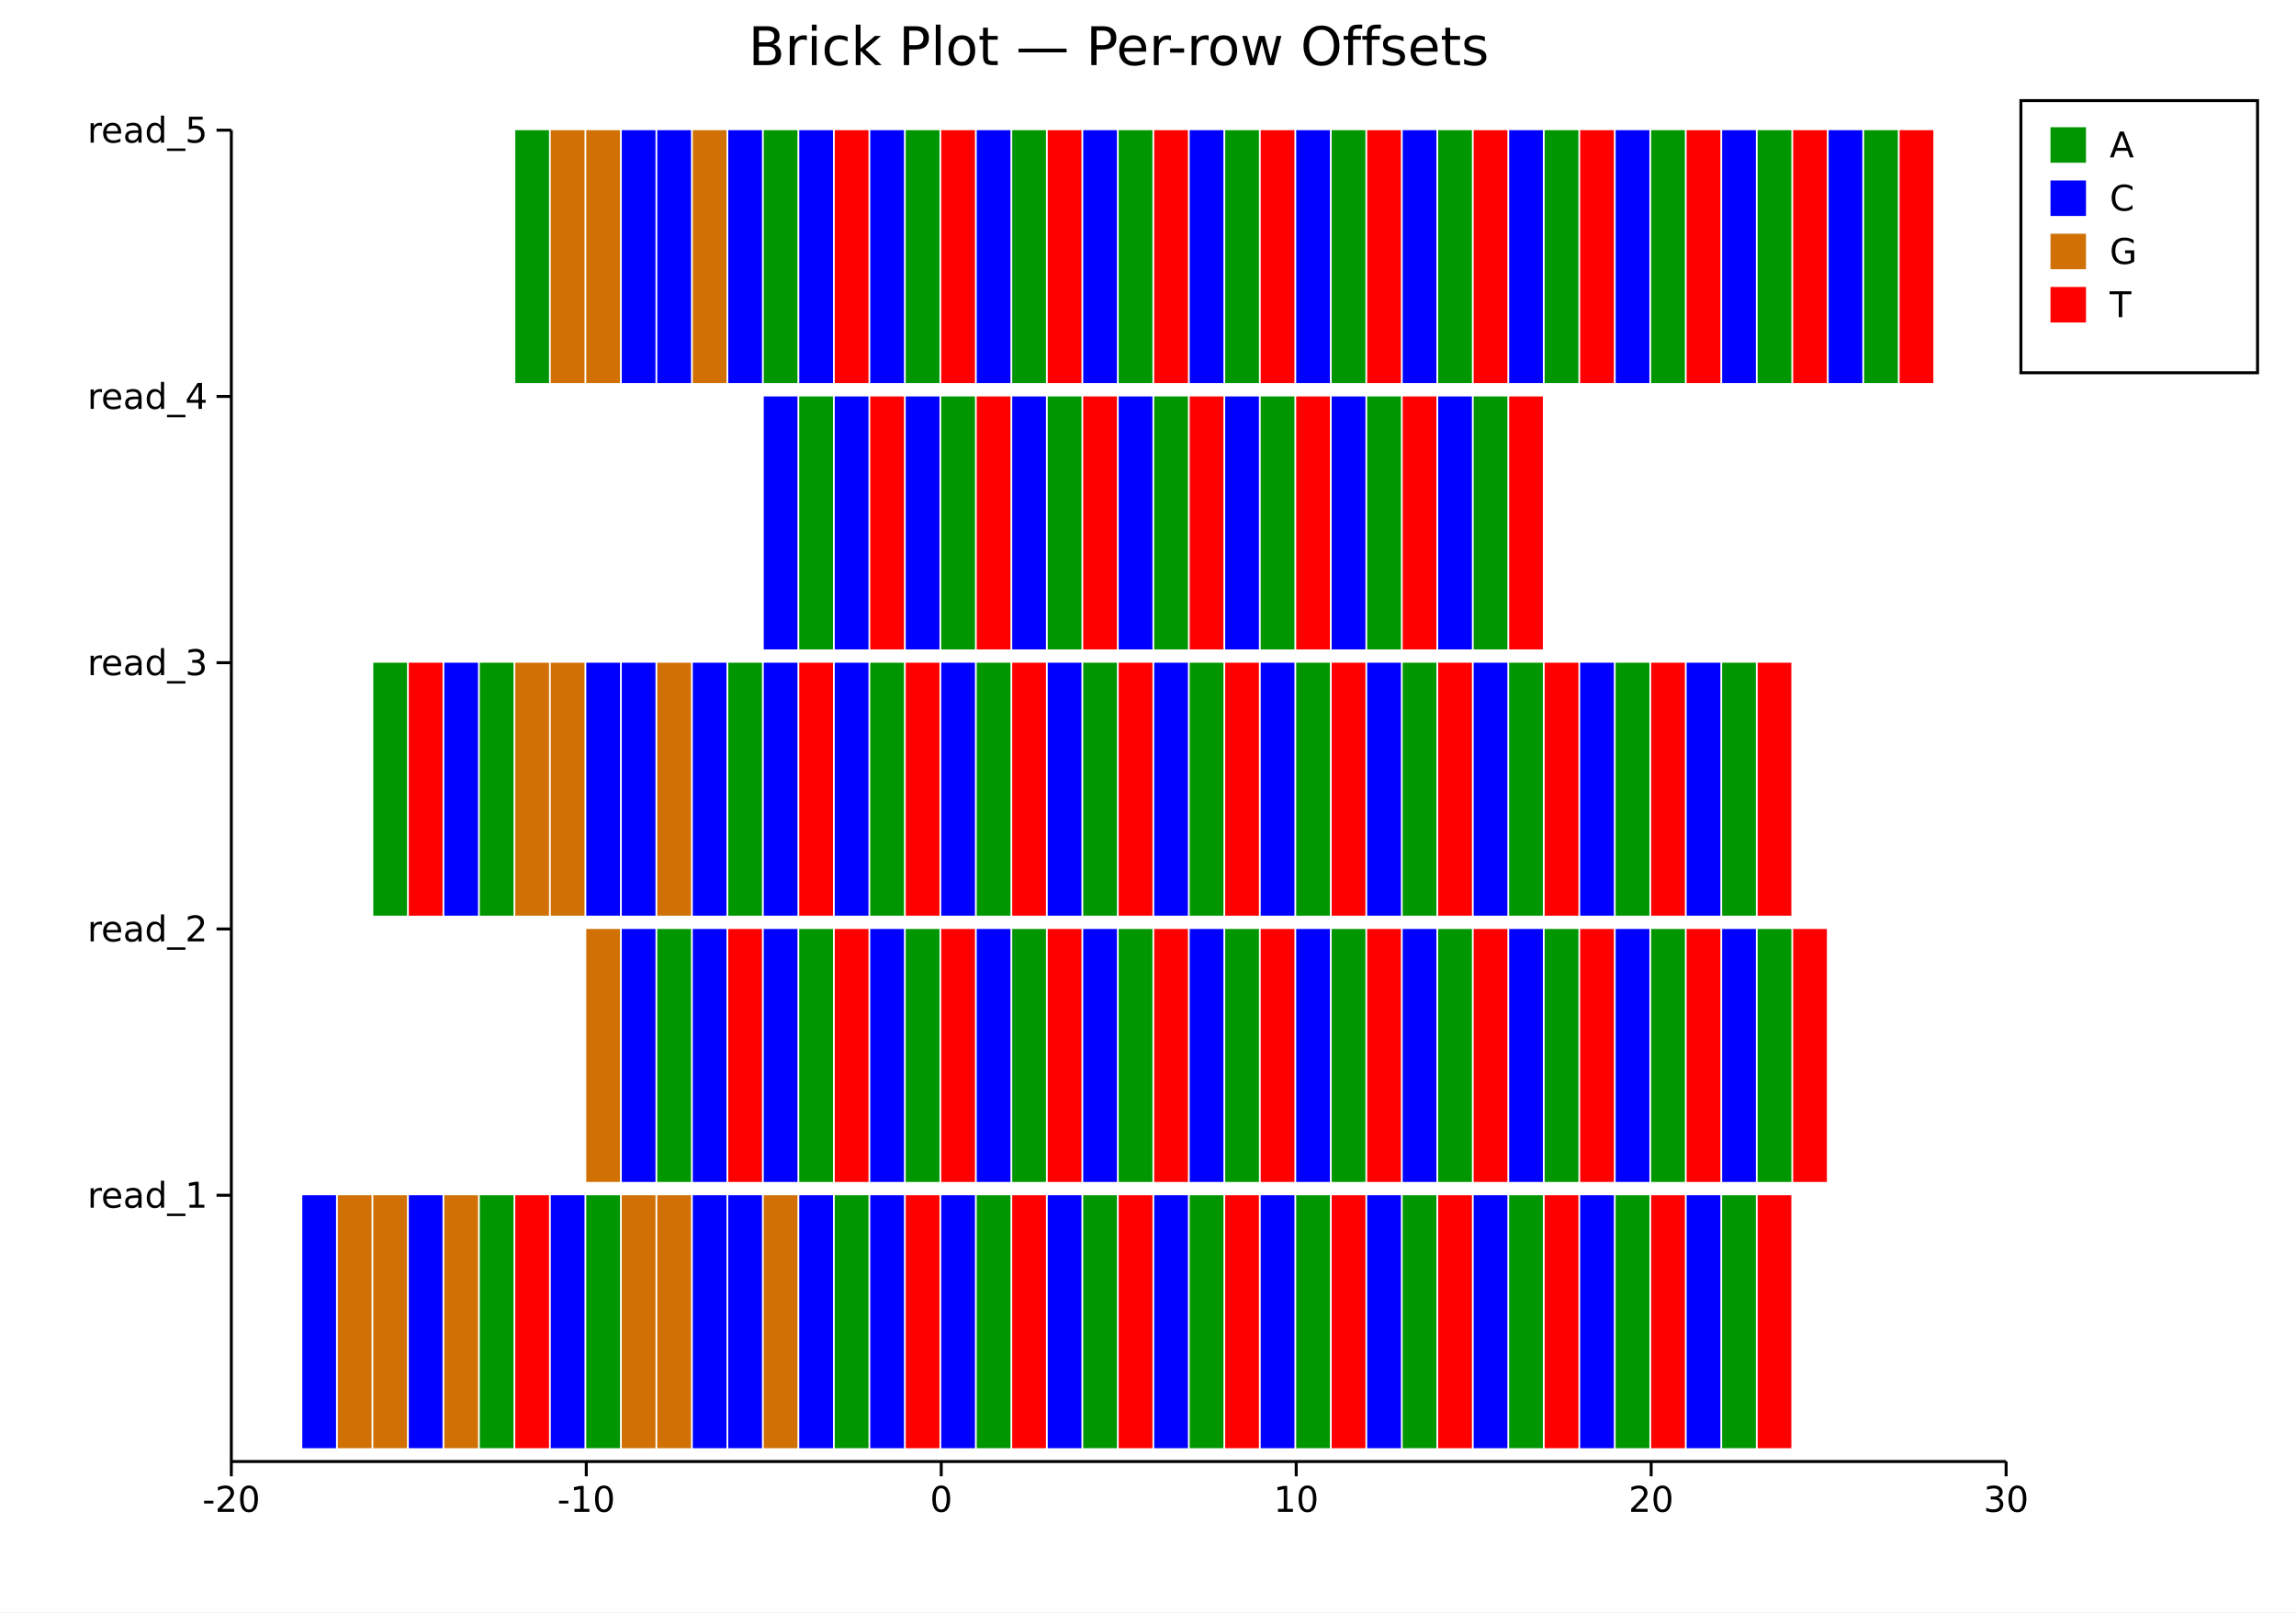
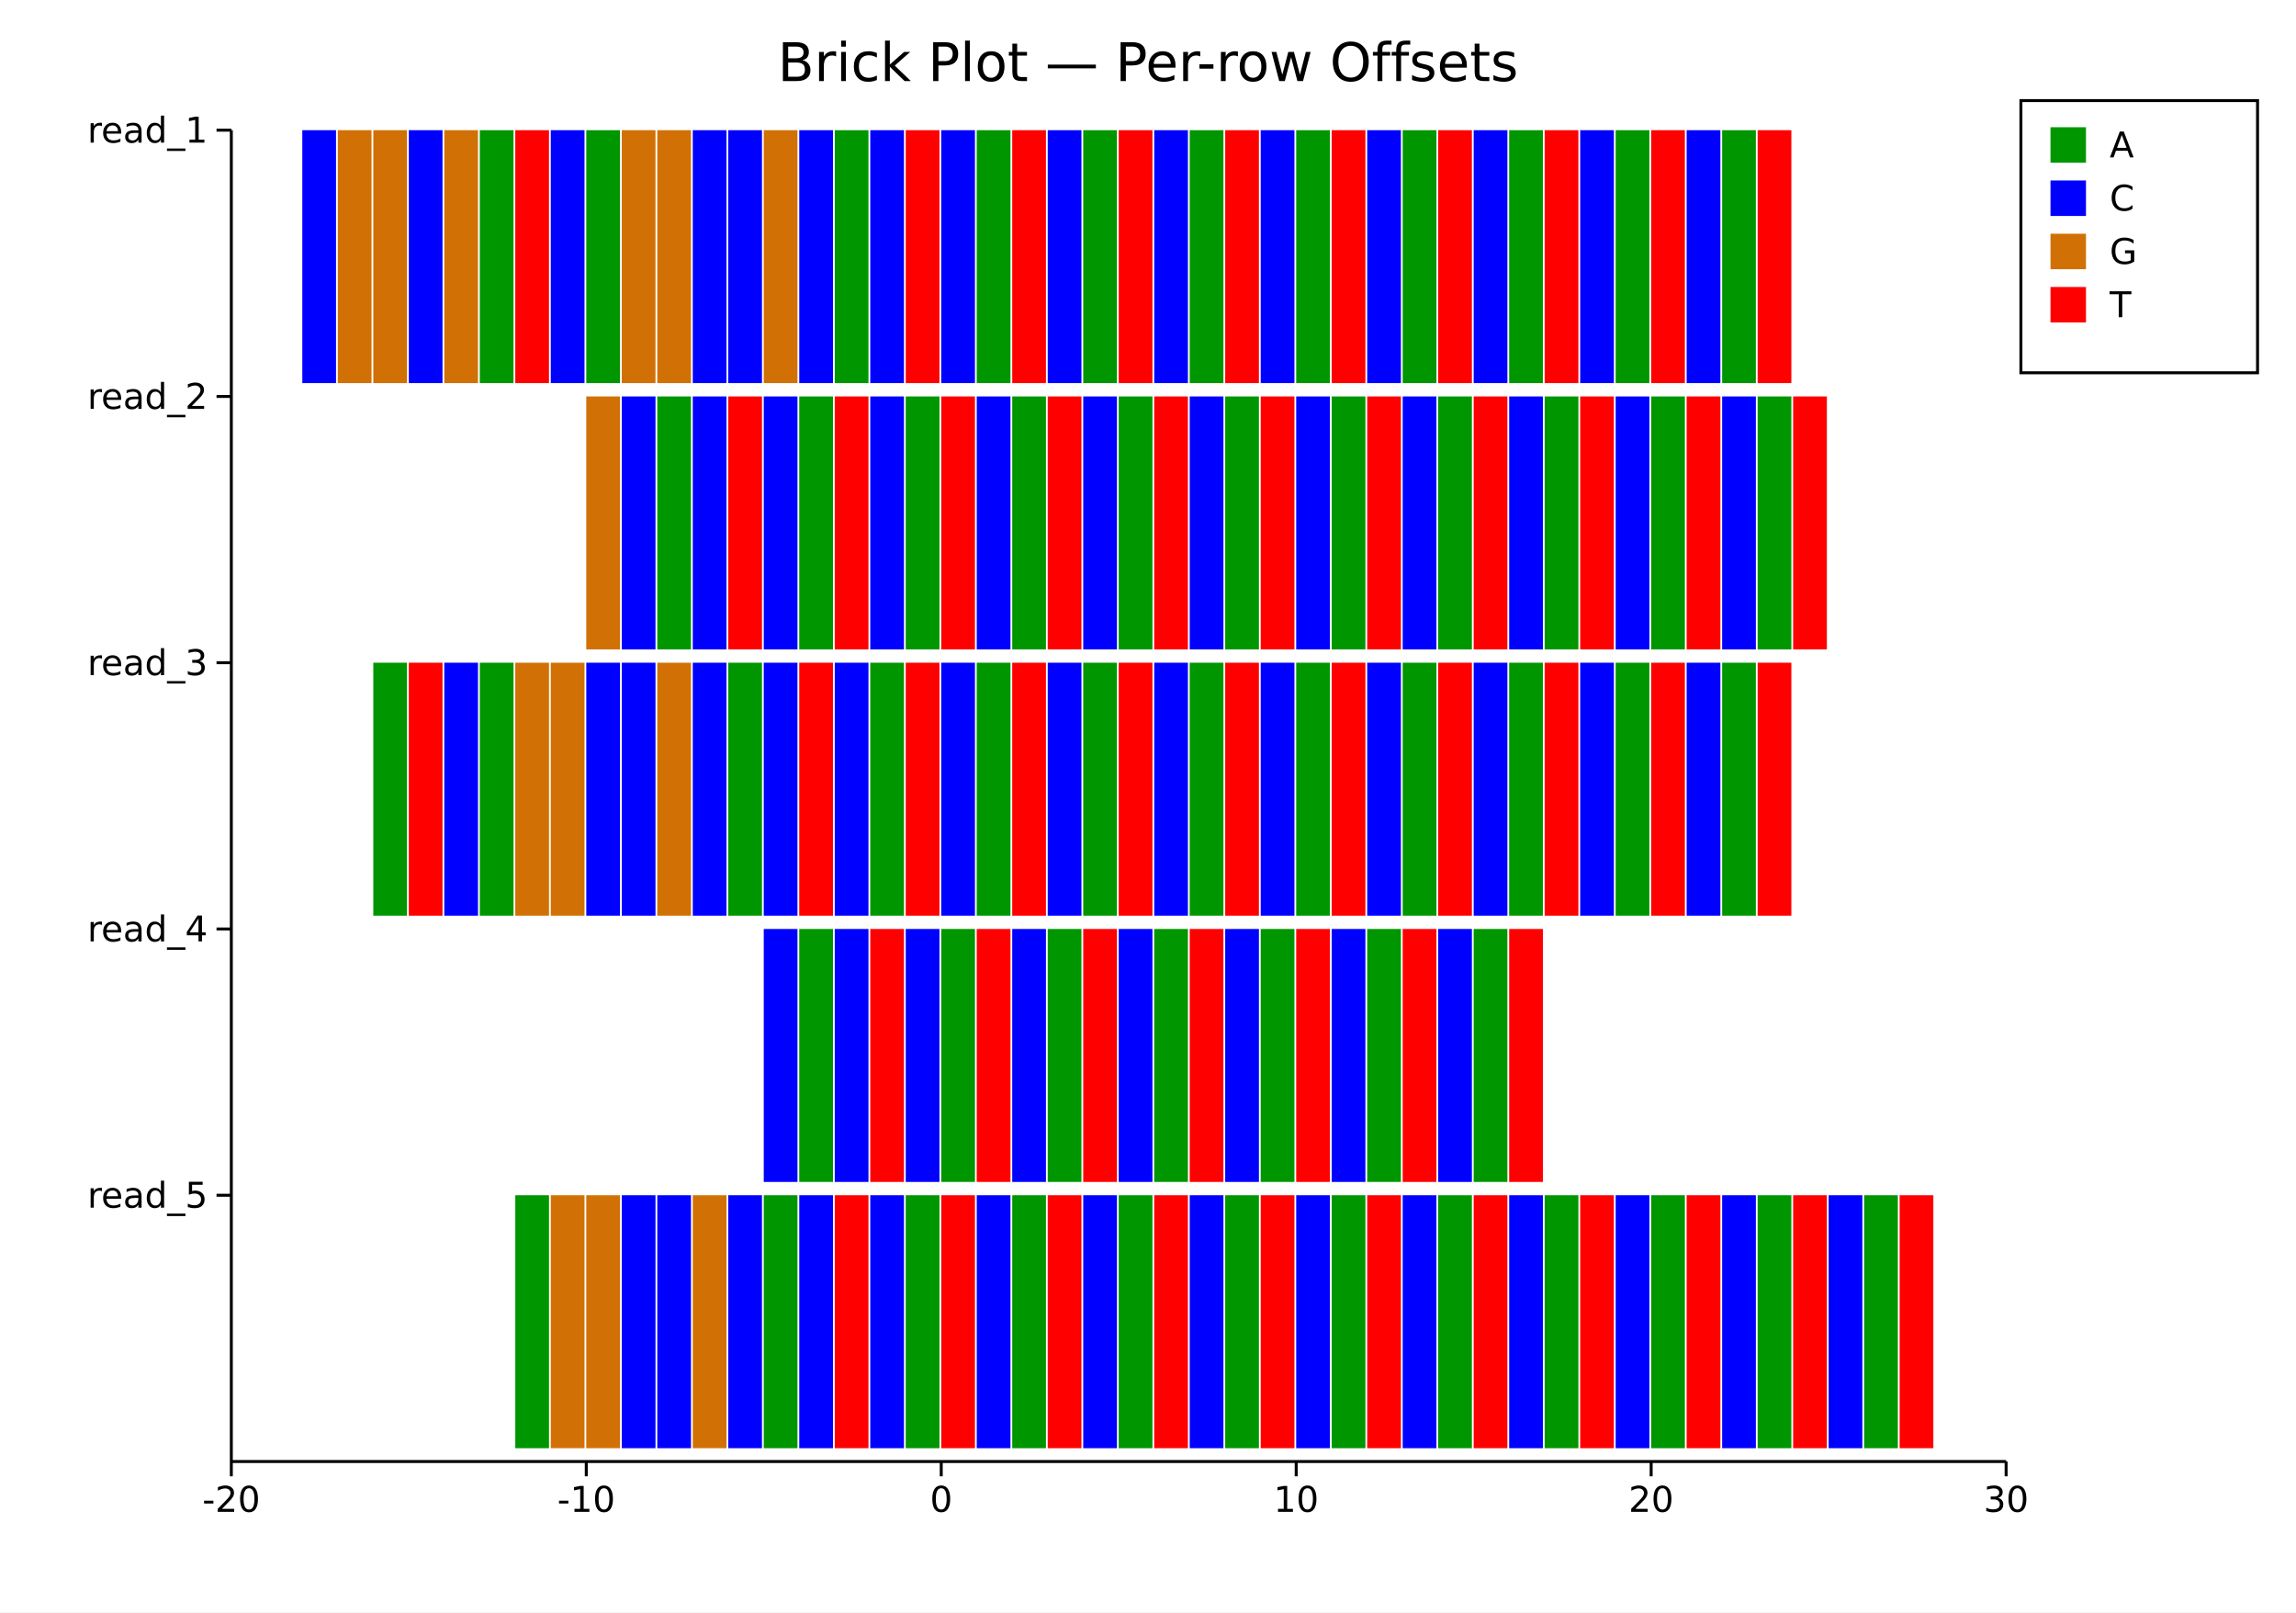
<svg xmlns="http://www.w3.org/2000/svg" width="776.2" height="545" font-family="DejaVu Sans, Liberation Sans, Arial, sans-serif" fill="black">
  <rect width="100%" height="100%" fill="white" />
  <defs>
    <clipPath id="kuva-clip-1">
      <rect x="78.2" y="44" width="600" height="450" />
    </clipPath>
  </defs>
  <line x1="78.2" y1="494" x2="678.2" y2="494" stroke="#000000" stroke-width="1" />
  <line x1="78.2" y1="44" x2="78.2" y2="494" stroke="#000000" stroke-width="1" />
-   <text x="70.2" y="408.2" font-size="12" text-anchor="end">read_1</text>
+   <text x="70.2" y="408.2" font-size="12" text-anchor="end">read_5</text>
  <line x1="73.2" y1="404" x2="78.2" y2="404" stroke="#000000" stroke-width="1" />
-   <text x="70.2" y="318.2" font-size="12" text-anchor="end">read_2</text>
+   <text x="70.2" y="318.2" font-size="12" text-anchor="end">read_4</text>
  <line x1="73.2" y1="314" x2="78.2" y2="314" stroke="#000000" stroke-width="1" />
  <text x="70.2" y="228.2" font-size="12" text-anchor="end">read_3</text>
  <line x1="73.2" y1="224" x2="78.2" y2="224" stroke="#000000" stroke-width="1" />
-   <text x="70.2" y="138.2" font-size="12" text-anchor="end">read_4</text>
+   <text x="70.2" y="138.2" font-size="12" text-anchor="end">read_2</text>
  <line x1="73.2" y1="134" x2="78.2" y2="134" stroke="#000000" stroke-width="1" />
-   <text x="70.2" y="48.2" font-size="12" text-anchor="end">read_5</text>
+   <text x="70.2" y="48.2" font-size="12" text-anchor="end">read_1</text>
  <line x1="73.2" y1="44" x2="78.2" y2="44" stroke="#000000" stroke-width="1" />
  <line x1="78.2" y1="494" x2="78.2" y2="499" stroke="#000000" stroke-width="1" />
  <text x="78.2" y="511" font-size="12" text-anchor="middle">-20</text>
  <line x1="198.2" y1="494" x2="198.2" y2="499" stroke="#000000" stroke-width="1" />
  <text x="198.2" y="511" font-size="12" text-anchor="middle">-10</text>
  <line x1="318.2" y1="494" x2="318.2" y2="499" stroke="#000000" stroke-width="1" />
  <text x="318.2" y="511" font-size="12" text-anchor="middle">0</text>
  <line x1="438.2" y1="494" x2="438.2" y2="499" stroke="#000000" stroke-width="1" />
  <text x="438.2" y="511" font-size="12" text-anchor="middle">10</text>
  <line x1="558.2" y1="494" x2="558.2" y2="499" stroke="#000000" stroke-width="1" />
  <text x="558.2" y="511" font-size="12" text-anchor="middle">20</text>
  <line x1="678.2" y1="494" x2="678.2" y2="499" stroke="#000000" stroke-width="1" />
  <text x="678.2" y="511" font-size="12" text-anchor="middle">30</text>
-   <text x="378.2" y="22" font-size="18" text-anchor="middle">Brick Plot — Per-row Offsets</text>
+   <text x="388.1" y="27.4" font-size="18" text-anchor="middle">Brick Plot — Per-row Offsets</text>
  <g clip-path="url(#kuva-clip-1)">
-     <rect x="102.2" y="404" width="11.4" height="85.5" fill="#0000ff" />
-     <rect x="114.2" y="404" width="11.4" height="85.5" fill="#d17105" />
-     <rect x="126.2" y="404" width="11.4" height="85.5" fill="#d17105" />
-     <rect x="138.2" y="404" width="11.4" height="85.5" fill="#0000ff" />
-     <rect x="150.2" y="404" width="11.4" height="85.5" fill="#d17105" />
-     <rect x="162.2" y="404" width="11.4" height="85.5" fill="#009600" />
-     <rect x="174.2" y="404" width="11.4" height="85.5" fill="#ff0000" />
-     <rect x="186.2" y="404" width="11.4" height="85.5" fill="#0000ff" />
-     <rect x="198.2" y="404" width="11.4" height="85.5" fill="#009600" />
-     <rect x="210.2" y="404" width="11.4" height="85.5" fill="#d17105" />
-     <rect x="222.2" y="404" width="11.4" height="85.5" fill="#d17105" />
-     <rect x="234.2" y="404" width="11.4" height="85.5" fill="#0000ff" />
-     <rect x="246.2" y="404" width="11.4" height="85.5" fill="#0000ff" />
-     <rect x="258.2" y="404" width="11.4" height="85.5" fill="#d17105" />
-     <rect x="270.2" y="404" width="11.4" height="85.5" fill="#0000ff" />
-     <rect x="282.2" y="404" width="11.4" height="85.5" fill="#009600" />
-     <rect x="294.2" y="404" width="11.4" height="85.5" fill="#0000ff" />
-     <rect x="306.2" y="404" width="11.4" height="85.5" fill="#ff0000" />
-     <rect x="318.2" y="404" width="11.4" height="85.5" fill="#0000ff" />
-     <rect x="330.2" y="404" width="11.4" height="85.5" fill="#009600" />
-     <rect x="342.2" y="404" width="11.4" height="85.5" fill="#ff0000" />
-     <rect x="354.2" y="404" width="11.4" height="85.5" fill="#0000ff" />
-     <rect x="366.2" y="404" width="11.4" height="85.5" fill="#009600" />
-     <rect x="378.2" y="404" width="11.4" height="85.5" fill="#ff0000" />
-     <rect x="390.2" y="404" width="11.4" height="85.5" fill="#0000ff" />
-     <rect x="402.2" y="404" width="11.4" height="85.5" fill="#009600" />
-     <rect x="414.2" y="404" width="11.4" height="85.5" fill="#ff0000" />
-     <rect x="426.2" y="404" width="11.4" height="85.5" fill="#0000ff" />
-     <rect x="438.2" y="404" width="11.4" height="85.5" fill="#009600" />
-     <rect x="450.2" y="404" width="11.4" height="85.5" fill="#ff0000" />
-     <rect x="462.2" y="404" width="11.4" height="85.5" fill="#0000ff" />
-     <rect x="474.2" y="404" width="11.4" height="85.5" fill="#009600" />
-     <rect x="486.2" y="404" width="11.4" height="85.5" fill="#ff0000" />
-     <rect x="498.2" y="404" width="11.4" height="85.5" fill="#0000ff" />
-     <rect x="510.2" y="404" width="11.4" height="85.5" fill="#009600" />
-     <rect x="522.2" y="404" width="11.4" height="85.5" fill="#ff0000" />
-     <rect x="534.2" y="404" width="11.4" height="85.5" fill="#0000ff" />
-     <rect x="546.2" y="404" width="11.4" height="85.5" fill="#009600" />
-     <rect x="558.2" y="404" width="11.4" height="85.5" fill="#ff0000" />
-     <rect x="570.2" y="404" width="11.4" height="85.5" fill="#0000ff" />
-     <rect x="582.2" y="404" width="11.4" height="85.5" fill="#009600" />
-     <rect x="594.2" y="404" width="11.4" height="85.5" fill="#ff0000" />
-     <rect x="198.2" y="314" width="11.4" height="85.5" fill="#d17105" />
-     <rect x="210.2" y="314" width="11.4" height="85.5" fill="#0000ff" />
-     <rect x="222.2" y="314" width="11.4" height="85.5" fill="#009600" />
-     <rect x="234.2" y="314" width="11.4" height="85.5" fill="#0000ff" />
-     <rect x="246.2" y="314" width="11.4" height="85.5" fill="#ff0000" />
-     <rect x="258.2" y="314" width="11.4" height="85.5" fill="#0000ff" />
-     <rect x="270.2" y="314" width="11.4" height="85.5" fill="#009600" />
-     <rect x="282.2" y="314" width="11.4" height="85.5" fill="#ff0000" />
-     <rect x="294.2" y="314" width="11.4" height="85.5" fill="#0000ff" />
-     <rect x="306.2" y="314" width="11.4" height="85.5" fill="#009600" />
-     <rect x="318.2" y="314" width="11.4" height="85.5" fill="#ff0000" />
-     <rect x="330.2" y="314" width="11.4" height="85.5" fill="#0000ff" />
-     <rect x="342.2" y="314" width="11.4" height="85.5" fill="#009600" />
-     <rect x="354.2" y="314" width="11.4" height="85.5" fill="#ff0000" />
-     <rect x="366.2" y="314" width="11.4" height="85.5" fill="#0000ff" />
-     <rect x="378.2" y="314" width="11.4" height="85.5" fill="#009600" />
-     <rect x="390.2" y="314" width="11.4" height="85.5" fill="#ff0000" />
-     <rect x="402.2" y="314" width="11.4" height="85.5" fill="#0000ff" />
-     <rect x="414.2" y="314" width="11.4" height="85.5" fill="#009600" />
-     <rect x="426.2" y="314" width="11.4" height="85.5" fill="#ff0000" />
-     <rect x="438.2" y="314" width="11.4" height="85.5" fill="#0000ff" />
-     <rect x="450.2" y="314" width="11.4" height="85.5" fill="#009600" />
-     <rect x="462.2" y="314" width="11.4" height="85.5" fill="#ff0000" />
-     <rect x="474.2" y="314" width="11.4" height="85.5" fill="#0000ff" />
-     <rect x="486.2" y="314" width="11.4" height="85.5" fill="#009600" />
-     <rect x="498.2" y="314" width="11.4" height="85.5" fill="#ff0000" />
-     <rect x="510.2" y="314" width="11.4" height="85.5" fill="#0000ff" />
-     <rect x="522.2" y="314" width="11.4" height="85.5" fill="#009600" />
-     <rect x="534.2" y="314" width="11.4" height="85.5" fill="#ff0000" />
-     <rect x="546.2" y="314" width="11.4" height="85.5" fill="#0000ff" />
-     <rect x="558.2" y="314" width="11.4" height="85.5" fill="#009600" />
-     <rect x="570.2" y="314" width="11.4" height="85.5" fill="#ff0000" />
-     <rect x="582.2" y="314" width="11.4" height="85.5" fill="#0000ff" />
-     <rect x="594.2" y="314" width="11.4" height="85.5" fill="#009600" />
-     <rect x="606.2" y="314" width="11.4" height="85.5" fill="#ff0000" />
+     <rect x="102.2" y="44" width="11.4" height="85.5" fill="#0000ff" />
+     <rect x="114.2" y="44" width="11.4" height="85.5" fill="#d17105" />
+     <rect x="126.2" y="44" width="11.4" height="85.5" fill="#d17105" />
+     <rect x="138.2" y="44" width="11.4" height="85.5" fill="#0000ff" />
+     <rect x="150.2" y="44" width="11.4" height="85.5" fill="#d17105" />
+     <rect x="162.2" y="44" width="11.4" height="85.5" fill="#009600" />
+     <rect x="174.2" y="44" width="11.4" height="85.5" fill="#ff0000" />
+     <rect x="186.2" y="44" width="11.4" height="85.5" fill="#0000ff" />
+     <rect x="198.2" y="44" width="11.4" height="85.5" fill="#009600" />
+     <rect x="210.2" y="44" width="11.4" height="85.5" fill="#d17105" />
+     <rect x="222.2" y="44" width="11.4" height="85.5" fill="#d17105" />
+     <rect x="234.2" y="44" width="11.4" height="85.5" fill="#0000ff" />
+     <rect x="246.2" y="44" width="11.4" height="85.5" fill="#0000ff" />
+     <rect x="258.2" y="44" width="11.4" height="85.5" fill="#d17105" />
+     <rect x="270.2" y="44" width="11.4" height="85.5" fill="#0000ff" />
+     <rect x="282.2" y="44" width="11.4" height="85.5" fill="#009600" />
+     <rect x="294.2" y="44" width="11.4" height="85.5" fill="#0000ff" />
+     <rect x="306.2" y="44" width="11.4" height="85.5" fill="#ff0000" />
+     <rect x="318.2" y="44" width="11.4" height="85.5" fill="#0000ff" />
+     <rect x="330.2" y="44" width="11.4" height="85.5" fill="#009600" />
+     <rect x="342.2" y="44" width="11.4" height="85.5" fill="#ff0000" />
+     <rect x="354.2" y="44" width="11.4" height="85.5" fill="#0000ff" />
+     <rect x="366.2" y="44" width="11.4" height="85.5" fill="#009600" />
+     <rect x="378.2" y="44" width="11.4" height="85.5" fill="#ff0000" />
+     <rect x="390.2" y="44" width="11.4" height="85.5" fill="#0000ff" />
+     <rect x="402.2" y="44" width="11.4" height="85.5" fill="#009600" />
+     <rect x="414.2" y="44" width="11.4" height="85.5" fill="#ff0000" />
+     <rect x="426.2" y="44" width="11.4" height="85.5" fill="#0000ff" />
+     <rect x="438.2" y="44" width="11.4" height="85.5" fill="#009600" />
+     <rect x="450.2" y="44" width="11.4" height="85.5" fill="#ff0000" />
+     <rect x="462.2" y="44" width="11.4" height="85.5" fill="#0000ff" />
+     <rect x="474.2" y="44" width="11.4" height="85.5" fill="#009600" />
+     <rect x="486.2" y="44" width="11.4" height="85.5" fill="#ff0000" />
+     <rect x="498.2" y="44" width="11.4" height="85.5" fill="#0000ff" />
+     <rect x="510.2" y="44" width="11.4" height="85.5" fill="#009600" />
+     <rect x="522.2" y="44" width="11.4" height="85.5" fill="#ff0000" />
+     <rect x="534.2" y="44" width="11.4" height="85.5" fill="#0000ff" />
+     <rect x="546.2" y="44" width="11.4" height="85.5" fill="#009600" />
+     <rect x="558.2" y="44" width="11.4" height="85.5" fill="#ff0000" />
+     <rect x="570.2" y="44" width="11.4" height="85.5" fill="#0000ff" />
+     <rect x="582.2" y="44" width="11.4" height="85.5" fill="#009600" />
+     <rect x="594.2" y="44" width="11.4" height="85.5" fill="#ff0000" />
+     <rect x="198.2" y="134" width="11.4" height="85.5" fill="#d17105" />
+     <rect x="210.2" y="134" width="11.4" height="85.5" fill="#0000ff" />
+     <rect x="222.2" y="134" width="11.4" height="85.5" fill="#009600" />
+     <rect x="234.2" y="134" width="11.4" height="85.5" fill="#0000ff" />
+     <rect x="246.2" y="134" width="11.4" height="85.5" fill="#ff0000" />
+     <rect x="258.2" y="134" width="11.4" height="85.5" fill="#0000ff" />
+     <rect x="270.2" y="134" width="11.4" height="85.5" fill="#009600" />
+     <rect x="282.2" y="134" width="11.4" height="85.5" fill="#ff0000" />
+     <rect x="294.2" y="134" width="11.4" height="85.5" fill="#0000ff" />
+     <rect x="306.2" y="134" width="11.4" height="85.5" fill="#009600" />
+     <rect x="318.2" y="134" width="11.4" height="85.5" fill="#ff0000" />
+     <rect x="330.2" y="134" width="11.4" height="85.5" fill="#0000ff" />
+     <rect x="342.2" y="134" width="11.4" height="85.5" fill="#009600" />
+     <rect x="354.2" y="134" width="11.4" height="85.5" fill="#ff0000" />
+     <rect x="366.2" y="134" width="11.4" height="85.5" fill="#0000ff" />
+     <rect x="378.2" y="134" width="11.4" height="85.5" fill="#009600" />
+     <rect x="390.2" y="134" width="11.4" height="85.5" fill="#ff0000" />
+     <rect x="402.2" y="134" width="11.4" height="85.5" fill="#0000ff" />
+     <rect x="414.2" y="134" width="11.4" height="85.5" fill="#009600" />
+     <rect x="426.2" y="134" width="11.4" height="85.5" fill="#ff0000" />
+     <rect x="438.2" y="134" width="11.4" height="85.5" fill="#0000ff" />
+     <rect x="450.2" y="134" width="11.4" height="85.5" fill="#009600" />
+     <rect x="462.2" y="134" width="11.4" height="85.5" fill="#ff0000" />
+     <rect x="474.2" y="134" width="11.4" height="85.5" fill="#0000ff" />
+     <rect x="486.2" y="134" width="11.4" height="85.5" fill="#009600" />
+     <rect x="498.2" y="134" width="11.4" height="85.5" fill="#ff0000" />
+     <rect x="510.2" y="134" width="11.4" height="85.5" fill="#0000ff" />
+     <rect x="522.2" y="134" width="11.4" height="85.5" fill="#009600" />
+     <rect x="534.2" y="134" width="11.4" height="85.5" fill="#ff0000" />
+     <rect x="546.2" y="134" width="11.4" height="85.5" fill="#0000ff" />
+     <rect x="558.2" y="134" width="11.4" height="85.5" fill="#009600" />
+     <rect x="570.2" y="134" width="11.4" height="85.5" fill="#ff0000" />
+     <rect x="582.2" y="134" width="11.4" height="85.5" fill="#0000ff" />
+     <rect x="594.2" y="134" width="11.4" height="85.5" fill="#009600" />
+     <rect x="606.2" y="134" width="11.4" height="85.5" fill="#ff0000" />
    <rect x="126.2" y="224" width="11.4" height="85.5" fill="#009600" />
    <rect x="138.2" y="224" width="11.4" height="85.5" fill="#ff0000" />
    <rect x="150.2" y="224" width="11.4" height="85.5" fill="#0000ff" />
    <rect x="162.2" y="224" width="11.4" height="85.5" fill="#009600" />
    <rect x="174.2" y="224" width="11.4" height="85.5" fill="#d17105" />
    <rect x="186.2" y="224" width="11.4" height="85.5" fill="#d17105" />
    <rect x="198.2" y="224" width="11.4" height="85.5" fill="#0000ff" />
    <rect x="210.2" y="224" width="11.4" height="85.5" fill="#0000ff" />
    <rect x="222.2" y="224" width="11.4" height="85.5" fill="#d17105" />
    <rect x="234.2" y="224" width="11.4" height="85.5" fill="#0000ff" />
    <rect x="246.2" y="224" width="11.4" height="85.5" fill="#009600" />
    <rect x="258.2" y="224" width="11.4" height="85.5" fill="#0000ff" />
    <rect x="270.2" y="224" width="11.4" height="85.5" fill="#ff0000" />
    <rect x="282.2" y="224" width="11.4" height="85.5" fill="#0000ff" />
    <rect x="294.2" y="224" width="11.4" height="85.5" fill="#009600" />
    <rect x="306.2" y="224" width="11.4" height="85.5" fill="#ff0000" />
    <rect x="318.2" y="224" width="11.4" height="85.5" fill="#0000ff" />
    <rect x="330.2" y="224" width="11.4" height="85.5" fill="#009600" />
    <rect x="342.2" y="224" width="11.4" height="85.5" fill="#ff0000" />
    <rect x="354.2" y="224" width="11.4" height="85.5" fill="#0000ff" />
    <rect x="366.2" y="224" width="11.4" height="85.5" fill="#009600" />
    <rect x="378.2" y="224" width="11.4" height="85.5" fill="#ff0000" />
    <rect x="390.2" y="224" width="11.4" height="85.5" fill="#0000ff" />
    <rect x="402.2" y="224" width="11.4" height="85.5" fill="#009600" />
    <rect x="414.2" y="224" width="11.4" height="85.5" fill="#ff0000" />
    <rect x="426.2" y="224" width="11.4" height="85.5" fill="#0000ff" />
    <rect x="438.2" y="224" width="11.4" height="85.5" fill="#009600" />
    <rect x="450.2" y="224" width="11.4" height="85.5" fill="#ff0000" />
    <rect x="462.2" y="224" width="11.4" height="85.5" fill="#0000ff" />
    <rect x="474.2" y="224" width="11.4" height="85.5" fill="#009600" />
    <rect x="486.2" y="224" width="11.4" height="85.5" fill="#ff0000" />
    <rect x="498.2" y="224" width="11.4" height="85.5" fill="#0000ff" />
    <rect x="510.2" y="224" width="11.4" height="85.5" fill="#009600" />
    <rect x="522.2" y="224" width="11.4" height="85.5" fill="#ff0000" />
    <rect x="534.2" y="224" width="11.4" height="85.5" fill="#0000ff" />
    <rect x="546.2" y="224" width="11.4" height="85.5" fill="#009600" />
    <rect x="558.2" y="224" width="11.4" height="85.5" fill="#ff0000" />
    <rect x="570.2" y="224" width="11.4" height="85.5" fill="#0000ff" />
    <rect x="582.2" y="224" width="11.4" height="85.5" fill="#009600" />
    <rect x="594.2" y="224" width="11.4" height="85.5" fill="#ff0000" />
-     <rect x="258.2" y="134" width="11.4" height="85.5" fill="#0000ff" />
-     <rect x="270.2" y="134" width="11.4" height="85.5" fill="#009600" />
-     <rect x="282.2" y="134" width="11.4" height="85.5" fill="#0000ff" />
-     <rect x="294.2" y="134" width="11.4" height="85.5" fill="#ff0000" />
-     <rect x="306.2" y="134" width="11.4" height="85.5" fill="#0000ff" />
-     <rect x="318.2" y="134" width="11.4" height="85.5" fill="#009600" />
-     <rect x="330.2" y="134" width="11.4" height="85.5" fill="#ff0000" />
-     <rect x="342.2" y="134" width="11.4" height="85.5" fill="#0000ff" />
-     <rect x="354.2" y="134" width="11.4" height="85.5" fill="#009600" />
-     <rect x="366.2" y="134" width="11.4" height="85.5" fill="#ff0000" />
-     <rect x="378.2" y="134" width="11.4" height="85.5" fill="#0000ff" />
-     <rect x="390.2" y="134" width="11.4" height="85.5" fill="#009600" />
-     <rect x="402.2" y="134" width="11.4" height="85.5" fill="#ff0000" />
-     <rect x="414.2" y="134" width="11.4" height="85.5" fill="#0000ff" />
-     <rect x="426.2" y="134" width="11.4" height="85.5" fill="#009600" />
-     <rect x="438.2" y="134" width="11.4" height="85.5" fill="#ff0000" />
-     <rect x="450.2" y="134" width="11.4" height="85.5" fill="#0000ff" />
-     <rect x="462.2" y="134" width="11.4" height="85.5" fill="#009600" />
-     <rect x="474.2" y="134" width="11.4" height="85.5" fill="#ff0000" />
-     <rect x="486.2" y="134" width="11.4" height="85.5" fill="#0000ff" />
-     <rect x="498.2" y="134" width="11.4" height="85.5" fill="#009600" />
-     <rect x="510.2" y="134" width="11.4" height="85.5" fill="#ff0000" />
-     <rect x="174.2" y="44" width="11.4" height="85.5" fill="#009600" />
-     <rect x="186.2" y="44" width="11.4" height="85.5" fill="#d17105" />
-     <rect x="198.2" y="44" width="11.4" height="85.5" fill="#d17105" />
-     <rect x="210.2" y="44" width="11.4" height="85.5" fill="#0000ff" />
-     <rect x="222.2" y="44" width="11.4" height="85.5" fill="#0000ff" />
-     <rect x="234.2" y="44" width="11.4" height="85.5" fill="#d17105" />
-     <rect x="246.2" y="44" width="11.4" height="85.5" fill="#0000ff" />
-     <rect x="258.2" y="44" width="11.4" height="85.5" fill="#009600" />
-     <rect x="270.2" y="44" width="11.4" height="85.5" fill="#0000ff" />
-     <rect x="282.2" y="44" width="11.4" height="85.5" fill="#ff0000" />
-     <rect x="294.2" y="44" width="11.4" height="85.5" fill="#0000ff" />
-     <rect x="306.2" y="44" width="11.4" height="85.5" fill="#009600" />
-     <rect x="318.2" y="44" width="11.4" height="85.5" fill="#ff0000" />
-     <rect x="330.2" y="44" width="11.4" height="85.5" fill="#0000ff" />
-     <rect x="342.2" y="44" width="11.4" height="85.5" fill="#009600" />
-     <rect x="354.2" y="44" width="11.4" height="85.5" fill="#ff0000" />
-     <rect x="366.2" y="44" width="11.4" height="85.5" fill="#0000ff" />
-     <rect x="378.2" y="44" width="11.4" height="85.5" fill="#009600" />
-     <rect x="390.2" y="44" width="11.4" height="85.5" fill="#ff0000" />
-     <rect x="402.2" y="44" width="11.4" height="85.5" fill="#0000ff" />
-     <rect x="414.2" y="44" width="11.4" height="85.5" fill="#009600" />
-     <rect x="426.2" y="44" width="11.4" height="85.5" fill="#ff0000" />
-     <rect x="438.2" y="44" width="11.4" height="85.5" fill="#0000ff" />
-     <rect x="450.2" y="44" width="11.4" height="85.5" fill="#009600" />
-     <rect x="462.2" y="44" width="11.4" height="85.5" fill="#ff0000" />
-     <rect x="474.2" y="44" width="11.4" height="85.5" fill="#0000ff" />
-     <rect x="486.2" y="44" width="11.4" height="85.5" fill="#009600" />
-     <rect x="498.2" y="44" width="11.4" height="85.5" fill="#ff0000" />
-     <rect x="510.2" y="44" width="11.4" height="85.5" fill="#0000ff" />
-     <rect x="522.2" y="44" width="11.4" height="85.5" fill="#009600" />
-     <rect x="534.2" y="44" width="11.4" height="85.5" fill="#ff0000" />
-     <rect x="546.2" y="44" width="11.4" height="85.5" fill="#0000ff" />
-     <rect x="558.2" y="44" width="11.4" height="85.5" fill="#009600" />
-     <rect x="570.2" y="44" width="11.4" height="85.5" fill="#ff0000" />
-     <rect x="582.2" y="44" width="11.4" height="85.5" fill="#0000ff" />
-     <rect x="594.2" y="44" width="11.4" height="85.5" fill="#009600" />
-     <rect x="606.2" y="44" width="11.4" height="85.5" fill="#ff0000" />
-     <rect x="618.2" y="44" width="11.4" height="85.5" fill="#0000ff" />
-     <rect x="630.2" y="44" width="11.4" height="85.5" fill="#009600" />
-     <rect x="642.2" y="44" width="11.4" height="85.5" fill="#ff0000" />
+     <rect x="258.2" y="314" width="11.4" height="85.5" fill="#0000ff" />
+     <rect x="270.2" y="314" width="11.4" height="85.5" fill="#009600" />
+     <rect x="282.2" y="314" width="11.4" height="85.5" fill="#0000ff" />
+     <rect x="294.2" y="314" width="11.4" height="85.5" fill="#ff0000" />
+     <rect x="306.2" y="314" width="11.4" height="85.5" fill="#0000ff" />
+     <rect x="318.2" y="314" width="11.4" height="85.5" fill="#009600" />
+     <rect x="330.2" y="314" width="11.4" height="85.5" fill="#ff0000" />
+     <rect x="342.2" y="314" width="11.4" height="85.5" fill="#0000ff" />
+     <rect x="354.2" y="314" width="11.4" height="85.5" fill="#009600" />
+     <rect x="366.2" y="314" width="11.4" height="85.5" fill="#ff0000" />
+     <rect x="378.2" y="314" width="11.4" height="85.5" fill="#0000ff" />
+     <rect x="390.2" y="314" width="11.4" height="85.5" fill="#009600" />
+     <rect x="402.2" y="314" width="11.4" height="85.5" fill="#ff0000" />
+     <rect x="414.2" y="314" width="11.4" height="85.5" fill="#0000ff" />
+     <rect x="426.2" y="314" width="11.4" height="85.5" fill="#009600" />
+     <rect x="438.2" y="314" width="11.4" height="85.5" fill="#ff0000" />
+     <rect x="450.2" y="314" width="11.4" height="85.5" fill="#0000ff" />
+     <rect x="462.2" y="314" width="11.4" height="85.5" fill="#009600" />
+     <rect x="474.2" y="314" width="11.4" height="85.5" fill="#ff0000" />
+     <rect x="486.2" y="314" width="11.4" height="85.5" fill="#0000ff" />
+     <rect x="498.2" y="314" width="11.4" height="85.5" fill="#009600" />
+     <rect x="510.2" y="314" width="11.4" height="85.5" fill="#ff0000" />
+     <rect x="174.2" y="404" width="11.4" height="85.5" fill="#009600" />
+     <rect x="186.2" y="404" width="11.4" height="85.5" fill="#d17105" />
+     <rect x="198.2" y="404" width="11.4" height="85.5" fill="#d17105" />
+     <rect x="210.2" y="404" width="11.4" height="85.5" fill="#0000ff" />
+     <rect x="222.2" y="404" width="11.4" height="85.5" fill="#0000ff" />
+     <rect x="234.2" y="404" width="11.4" height="85.5" fill="#d17105" />
+     <rect x="246.2" y="404" width="11.4" height="85.5" fill="#0000ff" />
+     <rect x="258.2" y="404" width="11.4" height="85.5" fill="#009600" />
+     <rect x="270.2" y="404" width="11.4" height="85.5" fill="#0000ff" />
+     <rect x="282.2" y="404" width="11.4" height="85.5" fill="#ff0000" />
+     <rect x="294.2" y="404" width="11.4" height="85.5" fill="#0000ff" />
+     <rect x="306.2" y="404" width="11.4" height="85.5" fill="#009600" />
+     <rect x="318.2" y="404" width="11.4" height="85.5" fill="#ff0000" />
+     <rect x="330.2" y="404" width="11.4" height="85.5" fill="#0000ff" />
+     <rect x="342.2" y="404" width="11.4" height="85.5" fill="#009600" />
+     <rect x="354.2" y="404" width="11.4" height="85.5" fill="#ff0000" />
+     <rect x="366.2" y="404" width="11.4" height="85.5" fill="#0000ff" />
+     <rect x="378.2" y="404" width="11.4" height="85.5" fill="#009600" />
+     <rect x="390.2" y="404" width="11.4" height="85.5" fill="#ff0000" />
+     <rect x="402.2" y="404" width="11.4" height="85.5" fill="#0000ff" />
+     <rect x="414.2" y="404" width="11.4" height="85.5" fill="#009600" />
+     <rect x="426.2" y="404" width="11.4" height="85.5" fill="#ff0000" />
+     <rect x="438.2" y="404" width="11.4" height="85.5" fill="#0000ff" />
+     <rect x="450.2" y="404" width="11.4" height="85.5" fill="#009600" />
+     <rect x="462.2" y="404" width="11.4" height="85.5" fill="#ff0000" />
+     <rect x="474.2" y="404" width="11.4" height="85.5" fill="#0000ff" />
+     <rect x="486.2" y="404" width="11.4" height="85.5" fill="#009600" />
+     <rect x="498.2" y="404" width="11.4" height="85.5" fill="#ff0000" />
+     <rect x="510.2" y="404" width="11.4" height="85.5" fill="#0000ff" />
+     <rect x="522.2" y="404" width="11.4" height="85.5" fill="#009600" />
+     <rect x="534.2" y="404" width="11.4" height="85.5" fill="#ff0000" />
+     <rect x="546.2" y="404" width="11.4" height="85.5" fill="#0000ff" />
+     <rect x="558.2" y="404" width="11.4" height="85.5" fill="#009600" />
+     <rect x="570.2" y="404" width="11.4" height="85.5" fill="#ff0000" />
+     <rect x="582.2" y="404" width="11.4" height="85.5" fill="#0000ff" />
+     <rect x="594.2" y="404" width="11.4" height="85.5" fill="#009600" />
+     <rect x="606.2" y="404" width="11.4" height="85.5" fill="#ff0000" />
+     <rect x="618.2" y="404" width="11.4" height="85.5" fill="#0000ff" />
+     <rect x="630.2" y="404" width="11.4" height="85.5" fill="#009600" />
+     <rect x="642.2" y="404" width="11.4" height="85.5" fill="#ff0000" />
  </g>
  <rect x="683.2" y="34" width="80" height="92" fill="#ffffff" />
  <rect x="683.2" y="34" width="80" height="92" fill="none" stroke="#000000" stroke-width="1" />
  <text x="713.2" y="53.2" font-size="12" text-anchor="start">A</text>
  <rect x="693.2" y="43" width="12" height="12" fill="#009600" />
  <text x="713.2" y="71.2" font-size="12" text-anchor="start">C</text>
  <rect x="693.2" y="61" width="12" height="12" fill="#0000ff" />
  <text x="713.2" y="89.2" font-size="12" text-anchor="start">G</text>
  <rect x="693.2" y="79" width="12" height="12" fill="#d17105" />
  <text x="713.2" y="107.2" font-size="12" text-anchor="start">T</text>
  <rect x="693.2" y="97" width="12" height="12" fill="#ff0000" />
</svg>
